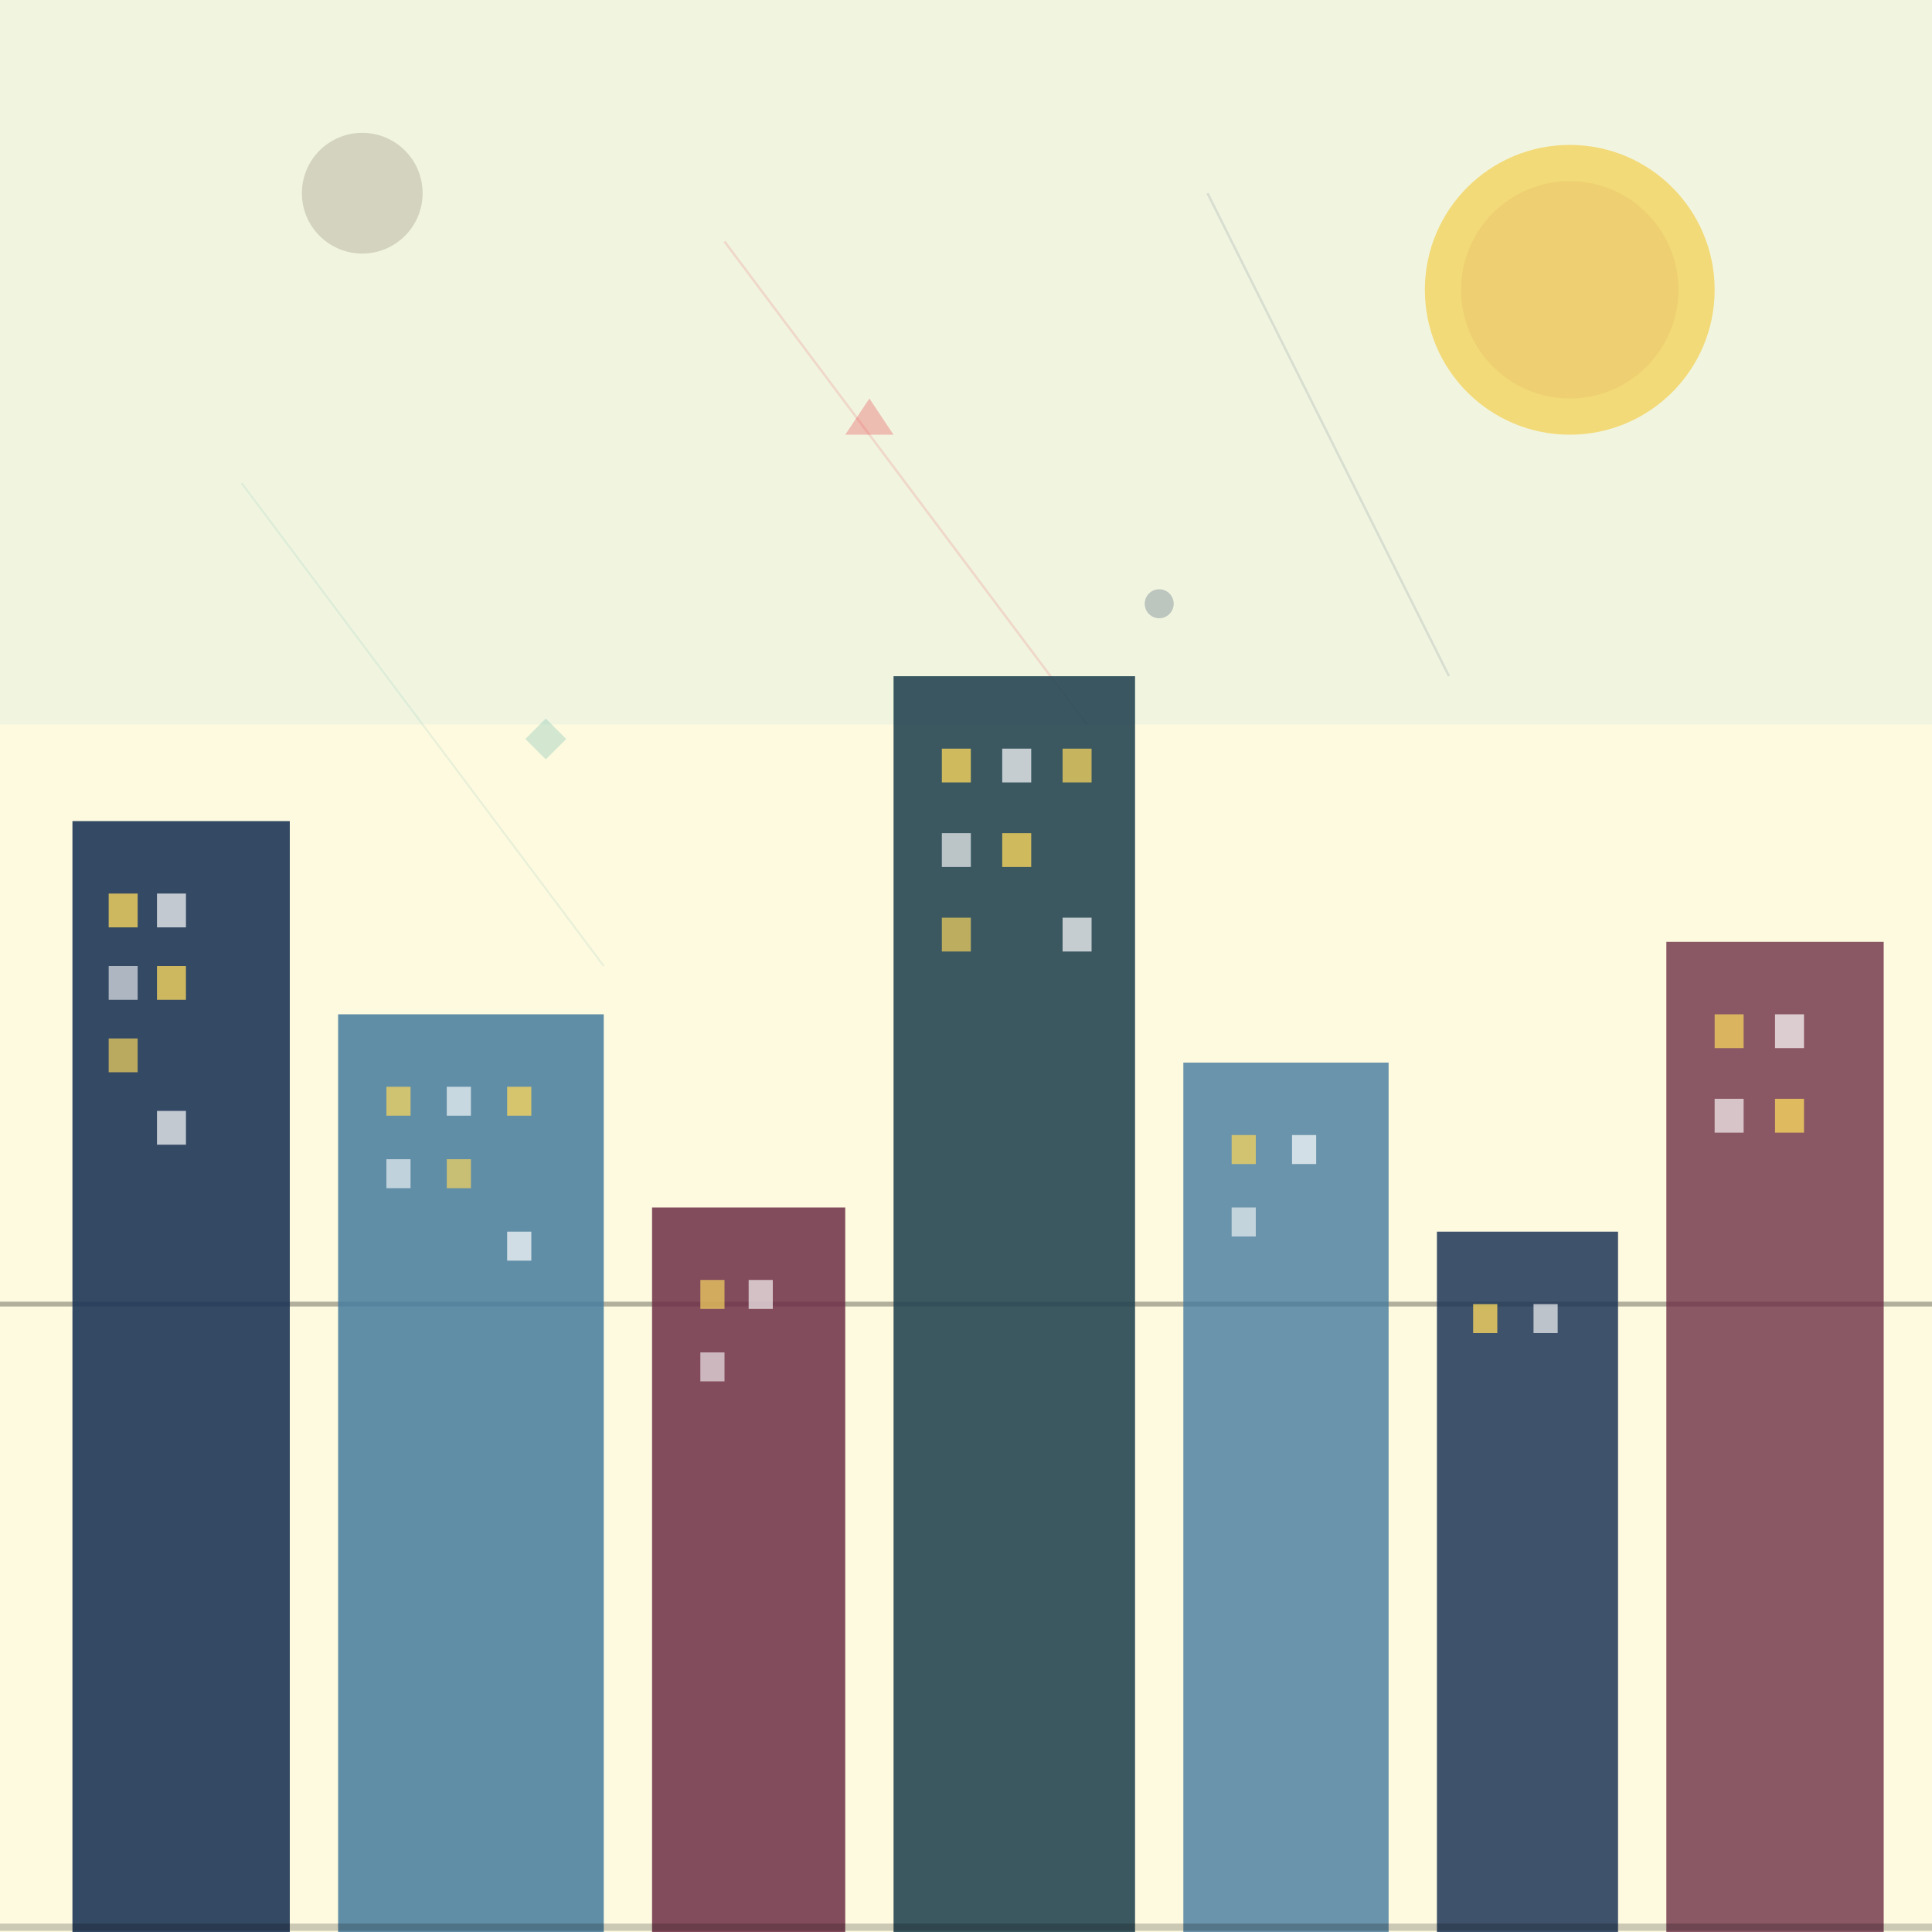
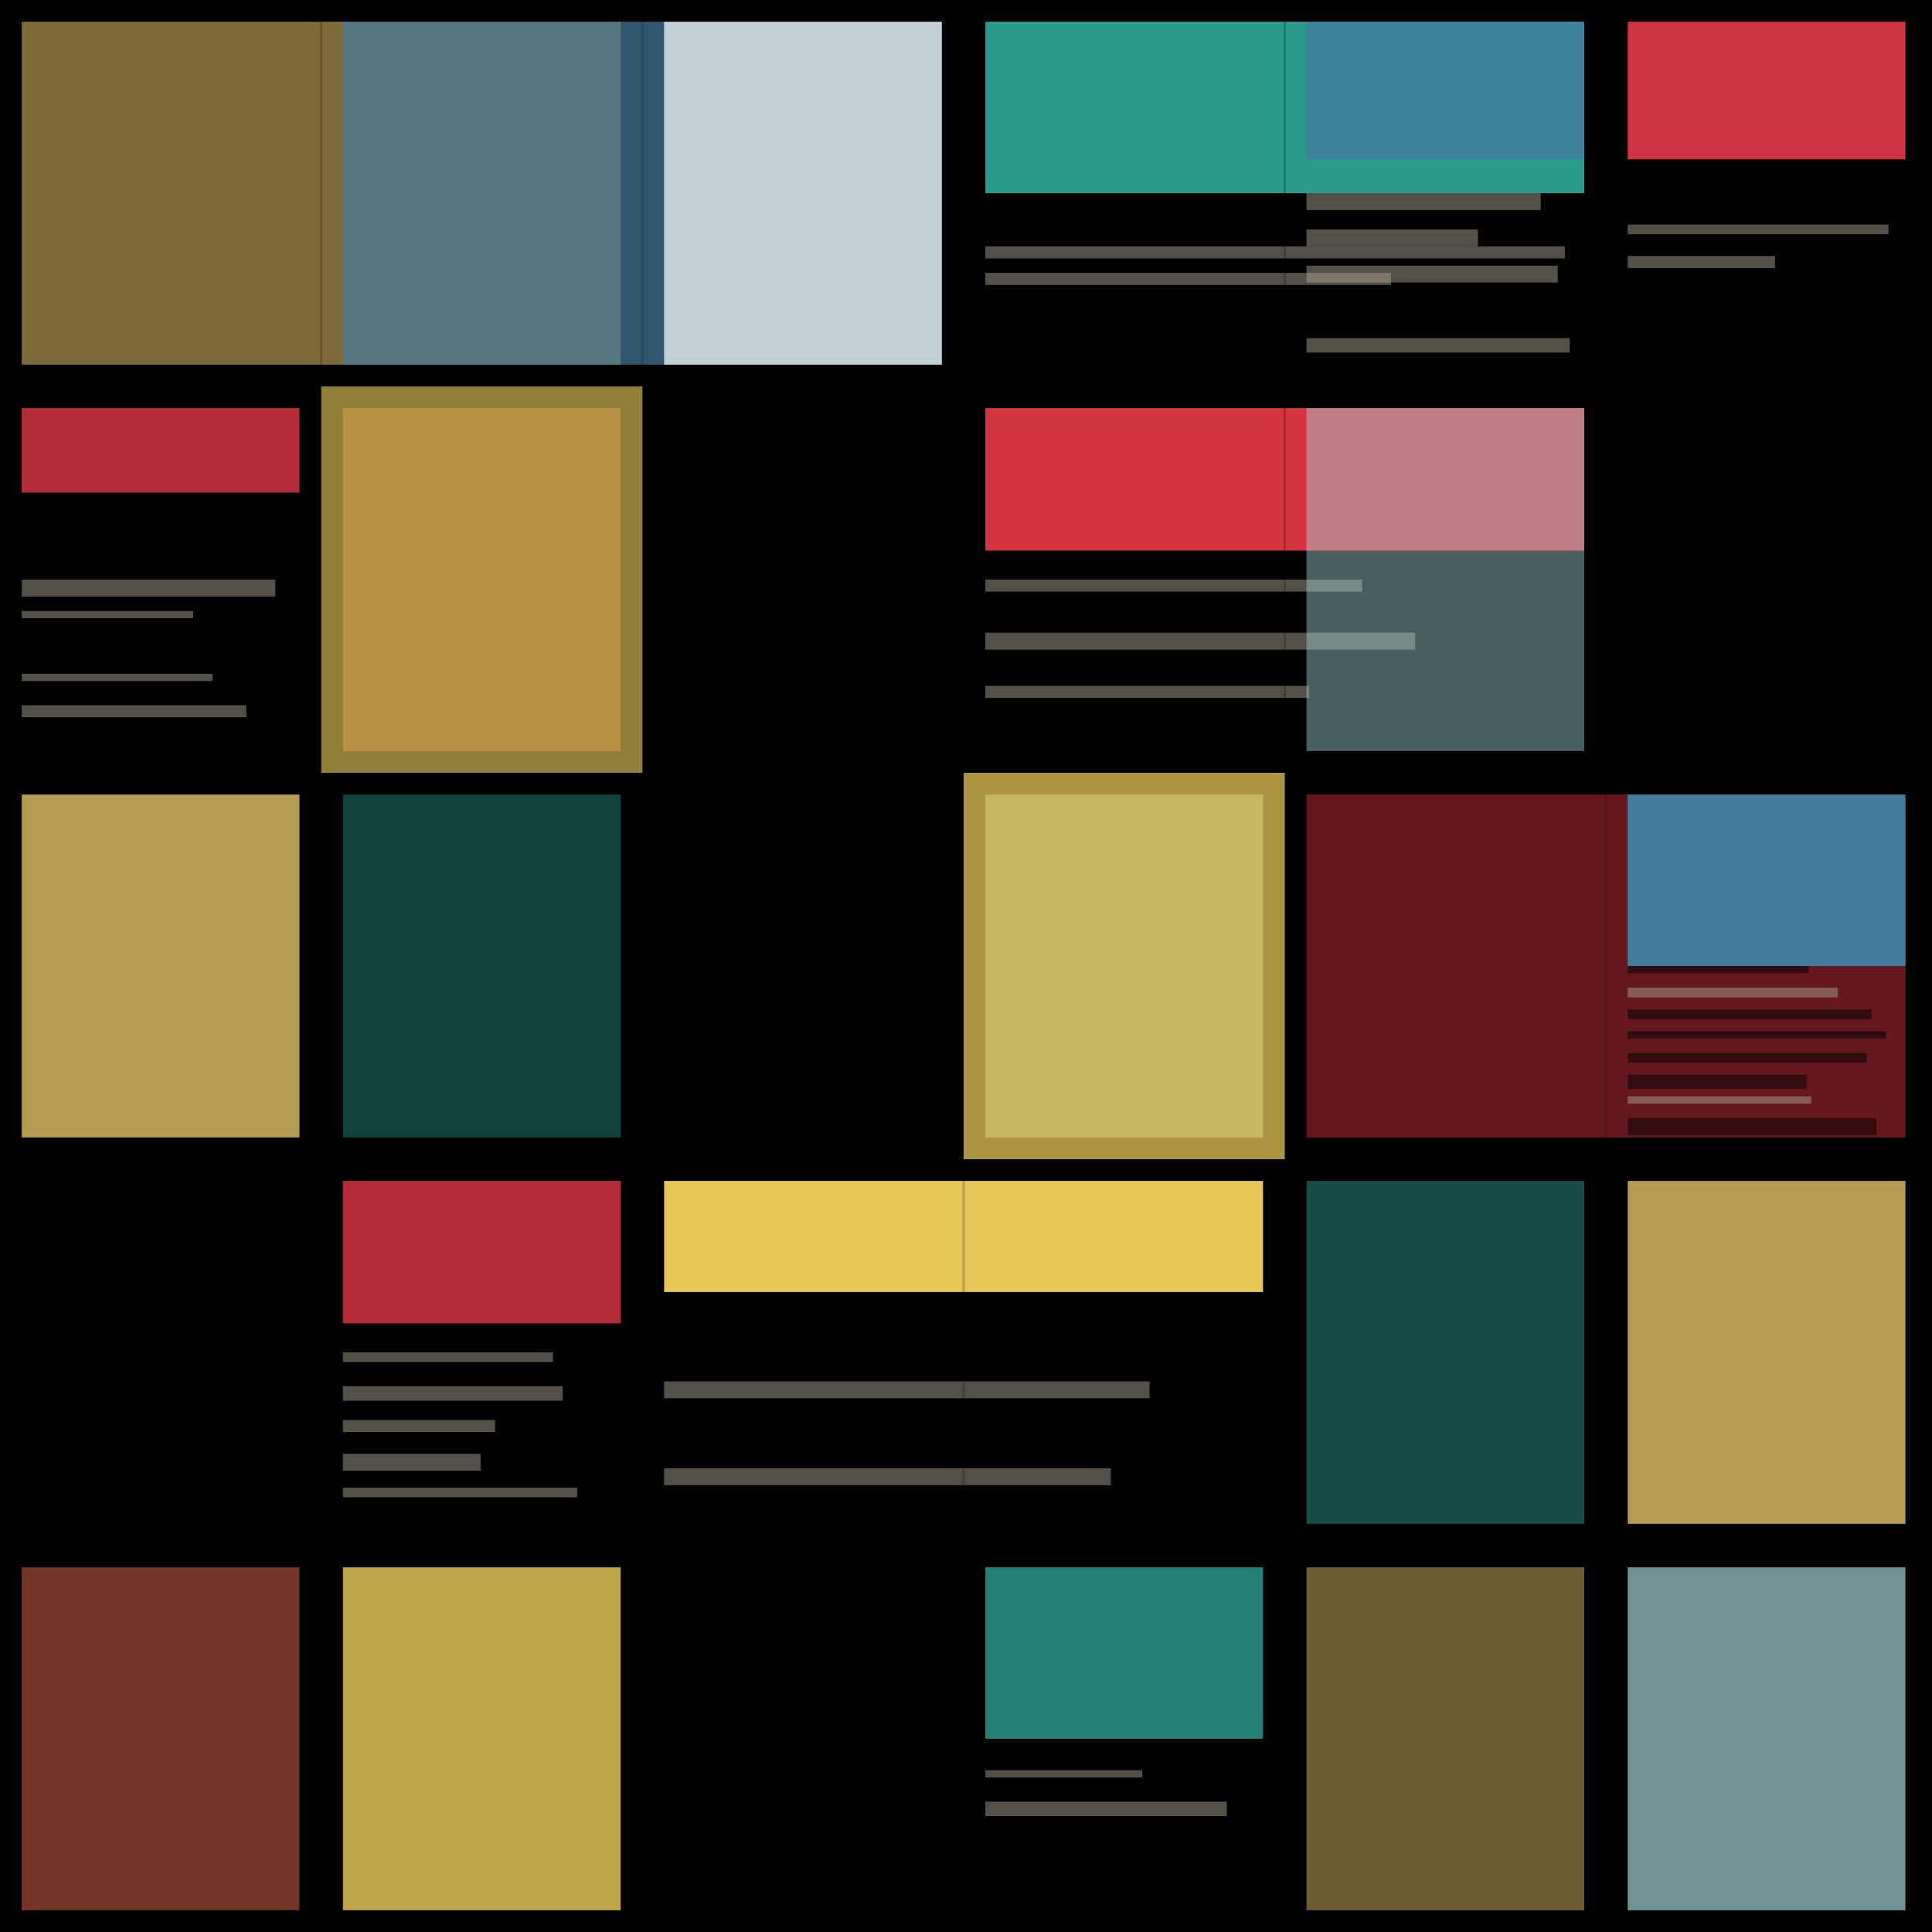
<svg xmlns="http://www.w3.org/2000/svg" viewBox="0 0 800 800" width="800" height="800">
-   <rect x="0" y="0" width="800" height="800" fill="#FEFAE0" />
-   <rect x="0" y="0" width="800" height="300" fill="#A8DADC" opacity="0.15" />
-   <circle cx="650" cy="120" r="60" fill="#F4D35E" opacity="0.8" />
-   <circle cx="650" cy="120" r="45" fill="#E9C46A" opacity="0.5" />
-   <circle cx="150" cy="80" r="25" fill="#A89F91" opacity="0.4" />
-   <line x1="0" y1="540" x2="800" y2="540" stroke="#000000" stroke-width="2" opacity="0.3" />
-   <line x1="300" y1="100" x2="450" y2="300" stroke="#E63946" stroke-width="1" opacity="0.15" />
-   <line x1="500" y1="80" x2="600" y2="280" stroke="#1D3557" stroke-width="1" opacity="0.12" />
-   <line x1="100" y1="200" x2="250" y2="400" stroke="#2A9D8F" stroke-width="0.8" opacity="0.1" />
-   <polygon points="350,180 360,165 370,180" fill="#E63946" opacity="0.3" />
-   <circle cx="480" cy="250" r="6" fill="#1D3557" opacity="0.25" />
-   <rect x="220" y="300" width="12" height="12" fill="#2A9D8F" opacity="0.2" transform="rotate(45, 226, 306)" />
-   <rect x="30" y="340" width="90" height="460" fill="#1D3557" opacity="0.9" />
-   <rect x="45" y="370" width="12" height="14" fill="#F4D35E" opacity="0.8" />
-   <rect x="65" y="370" width="12" height="14" fill="#FFFFFF" opacity="0.7" />
-   <rect x="45" y="400" width="12" height="14" fill="#FFFFFF" opacity="0.6" />
-   <rect x="65" y="400" width="12" height="14" fill="#F4D35E" opacity="0.8" />
-   <rect x="45" y="430" width="12" height="14" fill="#F4D35E" opacity="0.7" />
-   <rect x="65" y="460" width="12" height="14" fill="#FFFFFF" opacity="0.7" />
-   <rect x="140" y="420" width="110" height="380" fill="#457B9D" opacity="0.85" />
-   <rect x="160" y="450" width="10" height="12" fill="#F4D35E" opacity="0.75" />
-   <rect x="185" y="450" width="10" height="12" fill="#FFFFFF" opacity="0.65" />
-   <rect x="210" y="450" width="10" height="12" fill="#F4D35E" opacity="0.8" />
-   <rect x="160" y="480" width="10" height="12" fill="#FFFFFF" opacity="0.6" />
-   <rect x="185" y="480" width="10" height="12" fill="#F4D35E" opacity="0.7" />
-   <rect x="210" y="510" width="10" height="12" fill="#FFFFFF" opacity="0.7" />
-   <rect x="270" y="500" width="80" height="300" fill="#6D2E46" opacity="0.85" />
-   <rect x="290" y="530" width="10" height="12" fill="#F4D35E" opacity="0.7" />
-   <rect x="310" y="530" width="10" height="12" fill="#FFFFFF" opacity="0.65" />
-   <rect x="290" y="560" width="10" height="12" fill="#FFFFFF" opacity="0.6" />
-   <rect x="370" y="280" width="100" height="520" fill="#264653" opacity="0.9" />
-   <rect x="390" y="310" width="12" height="14" fill="#F4D35E" opacity="0.8" />
-   <rect x="415" y="310" width="12" height="14" fill="#FFFFFF" opacity="0.7" />
-   <rect x="440" y="310" width="12" height="14" fill="#F4D35E" opacity="0.75" />
-   <rect x="390" y="345" width="12" height="14" fill="#FFFFFF" opacity="0.65" />
-   <rect x="415" y="345" width="12" height="14" fill="#F4D35E" opacity="0.8" />
-   <rect x="440" y="380" width="12" height="14" fill="#FFFFFF" opacity="0.7" />
-   <rect x="390" y="380" width="12" height="14" fill="#F4D35E" opacity="0.7" />
-   <rect x="490" y="440" width="85" height="360" fill="#457B9D" opacity="0.8" />
-   <rect x="510" y="470" width="10" height="12" fill="#F4D35E" opacity="0.75" />
-   <rect x="535" y="470" width="10" height="12" fill="#FFFFFF" opacity="0.7" />
-   <rect x="510" y="500" width="10" height="12" fill="#FFFFFF" opacity="0.6" />
-   <rect x="595" y="510" width="75" height="290" fill="#1D3557" opacity="0.85" />
-   <rect x="610" y="540" width="10" height="12" fill="#F4D35E" opacity="0.8" />
-   <rect x="635" y="540" width="10" height="12" fill="#FFFFFF" opacity="0.65" />
-   <rect x="690" y="390" width="90" height="410" fill="#6D2E46" opacity="0.8" />
-   <rect x="710" y="420" width="12" height="14" fill="#F4D35E" opacity="0.75" />
-   <rect x="735" y="420" width="12" height="14" fill="#FFFFFF" opacity="0.7" />
-   <rect x="710" y="455" width="12" height="14" fill="#FFFFFF" opacity="0.65" />
-   <rect x="735" y="455" width="12" height="14" fill="#F4D35E" opacity="0.8" />
-   <line x1="0" y1="798" x2="800" y2="798" stroke="#000000" stroke-width="3" opacity="0.2" />
+   <rect x="0" y="0" width="800" height="800" fill="#000000" opacity="1.00" />
+   <rect x="9" y="9" width="248" height="142" fill="#E9C46A" opacity="0.54" />
+   <rect x="142" y="9" width="248" height="142" fill="#457B9D" opacity="0.71" />
+   <rect x="275" y="9" width="115" height="142" fill="#FFFFFF" opacity="0.71" />
+   <rect x="408" y="9" width="248" height="71" fill="#2A9D8F" opacity="0.98" />
+   <rect x="408" y="80" width="152" height="6" fill="#000000" opacity="0.50" />
+   <rect x="408" y="91" width="210" height="6" fill="#000000" opacity="0.50" />
+   <rect x="408" y="102" width="240" height="5" fill="#A89F91" opacity="0.50" />
+   <rect x="408" y="113" width="168" height="5" fill="#A89F91" opacity="0.50" />
+   <rect x="408" y="124" width="193" height="6" fill="#000000" opacity="0.50" />
+   <rect x="408" y="135" width="245" height="7" fill="#000000" opacity="0.50" />
+   <rect x="408" y="146" width="245" height="5" fill="#000000" opacity="0.50" />
+   <rect x="541" y="9" width="115" height="57" fill="#457B9D" opacity="0.75" />
+   <rect x="541" y="80" width="97" height="7" fill="#A89F91" opacity="0.50" />
+   <rect x="541" y="95" width="71" height="7" fill="#A89F91" opacity="0.50" />
+   <rect x="541" y="110" width="104" height="7" fill="#A89F91" opacity="0.50" />
+   <rect x="541" y="125" width="100" height="7" fill="#000000" opacity="0.50" />
+   <rect x="541" y="140" width="109" height="6" fill="#A89F91" opacity="0.50" />
+   <rect x="674" y="9" width="115" height="57" fill="#E63946" opacity="0.90" />
+   <rect x="674" y="80" width="114" height="4" fill="#000000" opacity="0.50" />
+   <rect x="674" y="93" width="108" height="4" fill="#A89F91" opacity="0.50" />
+   <rect x="674" y="106" width="61" height="5" fill="#A89F91" opacity="0.50" />
+   <rect x="674" y="119" width="58" height="5" fill="#000000" opacity="0.50" />
+   <rect x="674" y="132" width="77" height="5" fill="#000000" opacity="0.50" />
+   <rect x="674" y="145" width="100" height="5" fill="#000000" opacity="0.50" />
+   <rect x="9" y="169" width="115" height="35" fill="#E63946" opacity="0.78" />
+   <rect x="9" y="240" width="105" height="7" fill="#A89F91" opacity="0.50" />
+   <rect x="9" y="253" width="71" height="3" fill="#A89F91" opacity="0.50" />
+   <rect x="9" y="266" width="115" height="5" fill="#000000" opacity="0.50" />
+   <rect x="9" y="279" width="79" height="3" fill="#A89F91" opacity="0.50" />
+   <rect x="9" y="292" width="93" height="5" fill="#A89F91" opacity="0.50" />
+   <rect x="9" y="305" width="89" height="6" fill="#000000" opacity="0.50" />
+   <rect x="142" y="169" width="115" height="142" fill="#E76F51" opacity="0.43" />
+   <rect x="408" y="169" width="248" height="59" fill="#E63946" opacity="0.92" />
+   <rect x="408" y="240" width="156" height="5" fill="#A89F91" opacity="0.50" />
+   <rect x="408" y="251" width="180" height="5" fill="#000000" opacity="0.50" />
+   <rect x="408" y="262" width="178" height="7" fill="#A89F91" opacity="0.50" />
+   <rect x="408" y="273" width="241" height="7" fill="#000000" opacity="0.50" />
+   <rect x="408" y="284" width="134" height="5" fill="#A89F91" opacity="0.50" />
+   <rect x="408" y="295" width="136" height="4" fill="#000000" opacity="0.50" />
+   <rect x="408" y="306" width="242" height="3" fill="#000000" opacity="0.50" />
+   <rect x="541" y="169" width="115" height="142" fill="#A8DADC" opacity="0.43" />
+   <rect x="9" y="329" width="115" height="142" fill="#E9C46A" opacity="0.78" />
+   <rect x="142" y="329" width="115" height="142" fill="#2A9D8F" opacity="0.42" />
+   <rect x="408" y="329" width="115" height="142" fill="#A8DADC" opacity="0.54" />
+   <rect x="541" y="329" width="248" height="142" fill="#E63946" opacity="0.44" />
+   <rect x="674" y="329" width="115" height="71" fill="#457B9D" opacity="1.00" />
+   <rect x="674" y="400" width="75" height="3" fill="#000000" opacity="0.50" />
+   <rect x="674" y="409" width="87" height="4" fill="#A89F91" opacity="0.50" />
+   <rect x="674" y="418" width="101" height="4" fill="#000000" opacity="0.50" />
+   <rect x="674" y="427" width="107" height="3" fill="#000000" opacity="0.50" />
+   <rect x="674" y="436" width="99" height="4" fill="#000000" opacity="0.50" />
+   <rect x="674" y="445" width="74" height="6" fill="#000000" opacity="0.50" />
+   <rect x="674" y="454" width="76" height="3" fill="#A89F91" opacity="0.50" />
+   <rect x="674" y="463" width="103" height="7" fill="#000000" opacity="0.50" />
+   <rect x="142" y="489" width="115" height="59" fill="#E63946" opacity="0.78" />
+   <rect x="142" y="560" width="87" height="4" fill="#A89F91" opacity="0.50" />
+   <rect x="142" y="574" width="91" height="6" fill="#A89F91" opacity="0.50" />
+   <rect x="142" y="588" width="63" height="5" fill="#A89F91" opacity="0.50" />
+   <rect x="142" y="602" width="57" height="7" fill="#A89F91" opacity="0.50" />
+   <rect x="142" y="616" width="97" height="4" fill="#A89F91" opacity="0.50" />
+   <rect x="142" y="630" width="92" height="5" fill="#000000" opacity="0.50" />
+   <rect x="275" y="489" width="248" height="46" fill="#F4D35E" opacity="0.94" />
+   <rect x="275" y="560" width="244" height="7" fill="#000000" opacity="0.50" />
+   <rect x="275" y="572" width="201" height="7" fill="#A89F91" opacity="0.50" />
+   <rect x="275" y="584" width="212" height="5" fill="#000000" opacity="0.50" />
+   <rect x="275" y="596" width="168" height="4" fill="#000000" opacity="0.50" />
+   <rect x="275" y="608" width="185" height="7" fill="#A89F91" opacity="0.50" />
+   <rect x="275" y="620" width="212" height="6" fill="#000000" opacity="0.50" />
+   <rect x="541" y="489" width="115" height="142" fill="#2A9D8F" opacity="0.49" />
+   <rect x="674" y="489" width="115" height="142" fill="#E9C46A" opacity="0.78" />
+   <rect x="9" y="649" width="115" height="142" fill="#E76F51" opacity="0.49" />
+   <rect x="142" y="649" width="115" height="142" fill="#F4D35E" opacity="0.77" />
+   <rect x="408" y="649" width="115" height="71" fill="#2A9D8F" opacity="0.81" />
+   <rect x="408" y="720" width="114" height="3" fill="#000000" opacity="0.50" />
+   <rect x="408" y="733" width="65" height="3" fill="#A89F91" opacity="0.50" />
+   <rect x="408" y="746" width="100" height="6" fill="#A89F91" opacity="0.50" />
+   <rect x="408" y="759" width="109" height="6" fill="#000000" opacity="0.50" />
+   <rect x="408" y="772" width="111" height="7" fill="#000000" opacity="0.50" />
+   <rect x="408" y="785" width="67" height="7" fill="#000000" opacity="0.50" />
+   <rect x="541" y="649" width="115" height="142" fill="#E9C46A" opacity="0.47" />
+   <rect x="674" y="649" width="115" height="142" fill="#A8DADC" opacity="0.67" />
+   <line x1="133" y1="0" x2="133" y2="800" stroke="#000000" stroke-width="1" opacity="0.20" />
+   <line x1="266" y1="0" x2="266" y2="800" stroke="#000000" stroke-width="1" opacity="0.20" />
+   <line x1="399" y1="0" x2="399" y2="800" stroke="#000000" stroke-width="1" opacity="0.20" />
+   <line x1="532" y1="0" x2="532" y2="800" stroke="#000000" stroke-width="1" opacity="0.20" />
+   <line x1="665" y1="0" x2="665" y2="800" stroke="#000000" stroke-width="1" opacity="0.20" />
+   <line x1="0" y1="160" x2="800" y2="160" stroke="#000000" stroke-width="0.5" opacity="0.15" />
+   <line x1="0" y1="320" x2="800" y2="320" stroke="#000000" stroke-width="0.5" opacity="0.15" />
+   <line x1="0" y1="480" x2="800" y2="480" stroke="#000000" stroke-width="0.5" opacity="0.15" />
+   <line x1="0" y1="640" x2="800" y2="640" stroke="#000000" stroke-width="0.5" opacity="0.15" />
+   <rect x="133" y="160" width="133" height="160" fill="#F4D35E" opacity="0.59" />
+   <rect x="399" y="320" width="133" height="160" fill="#F4D35E" opacity="0.70" />
</svg>
